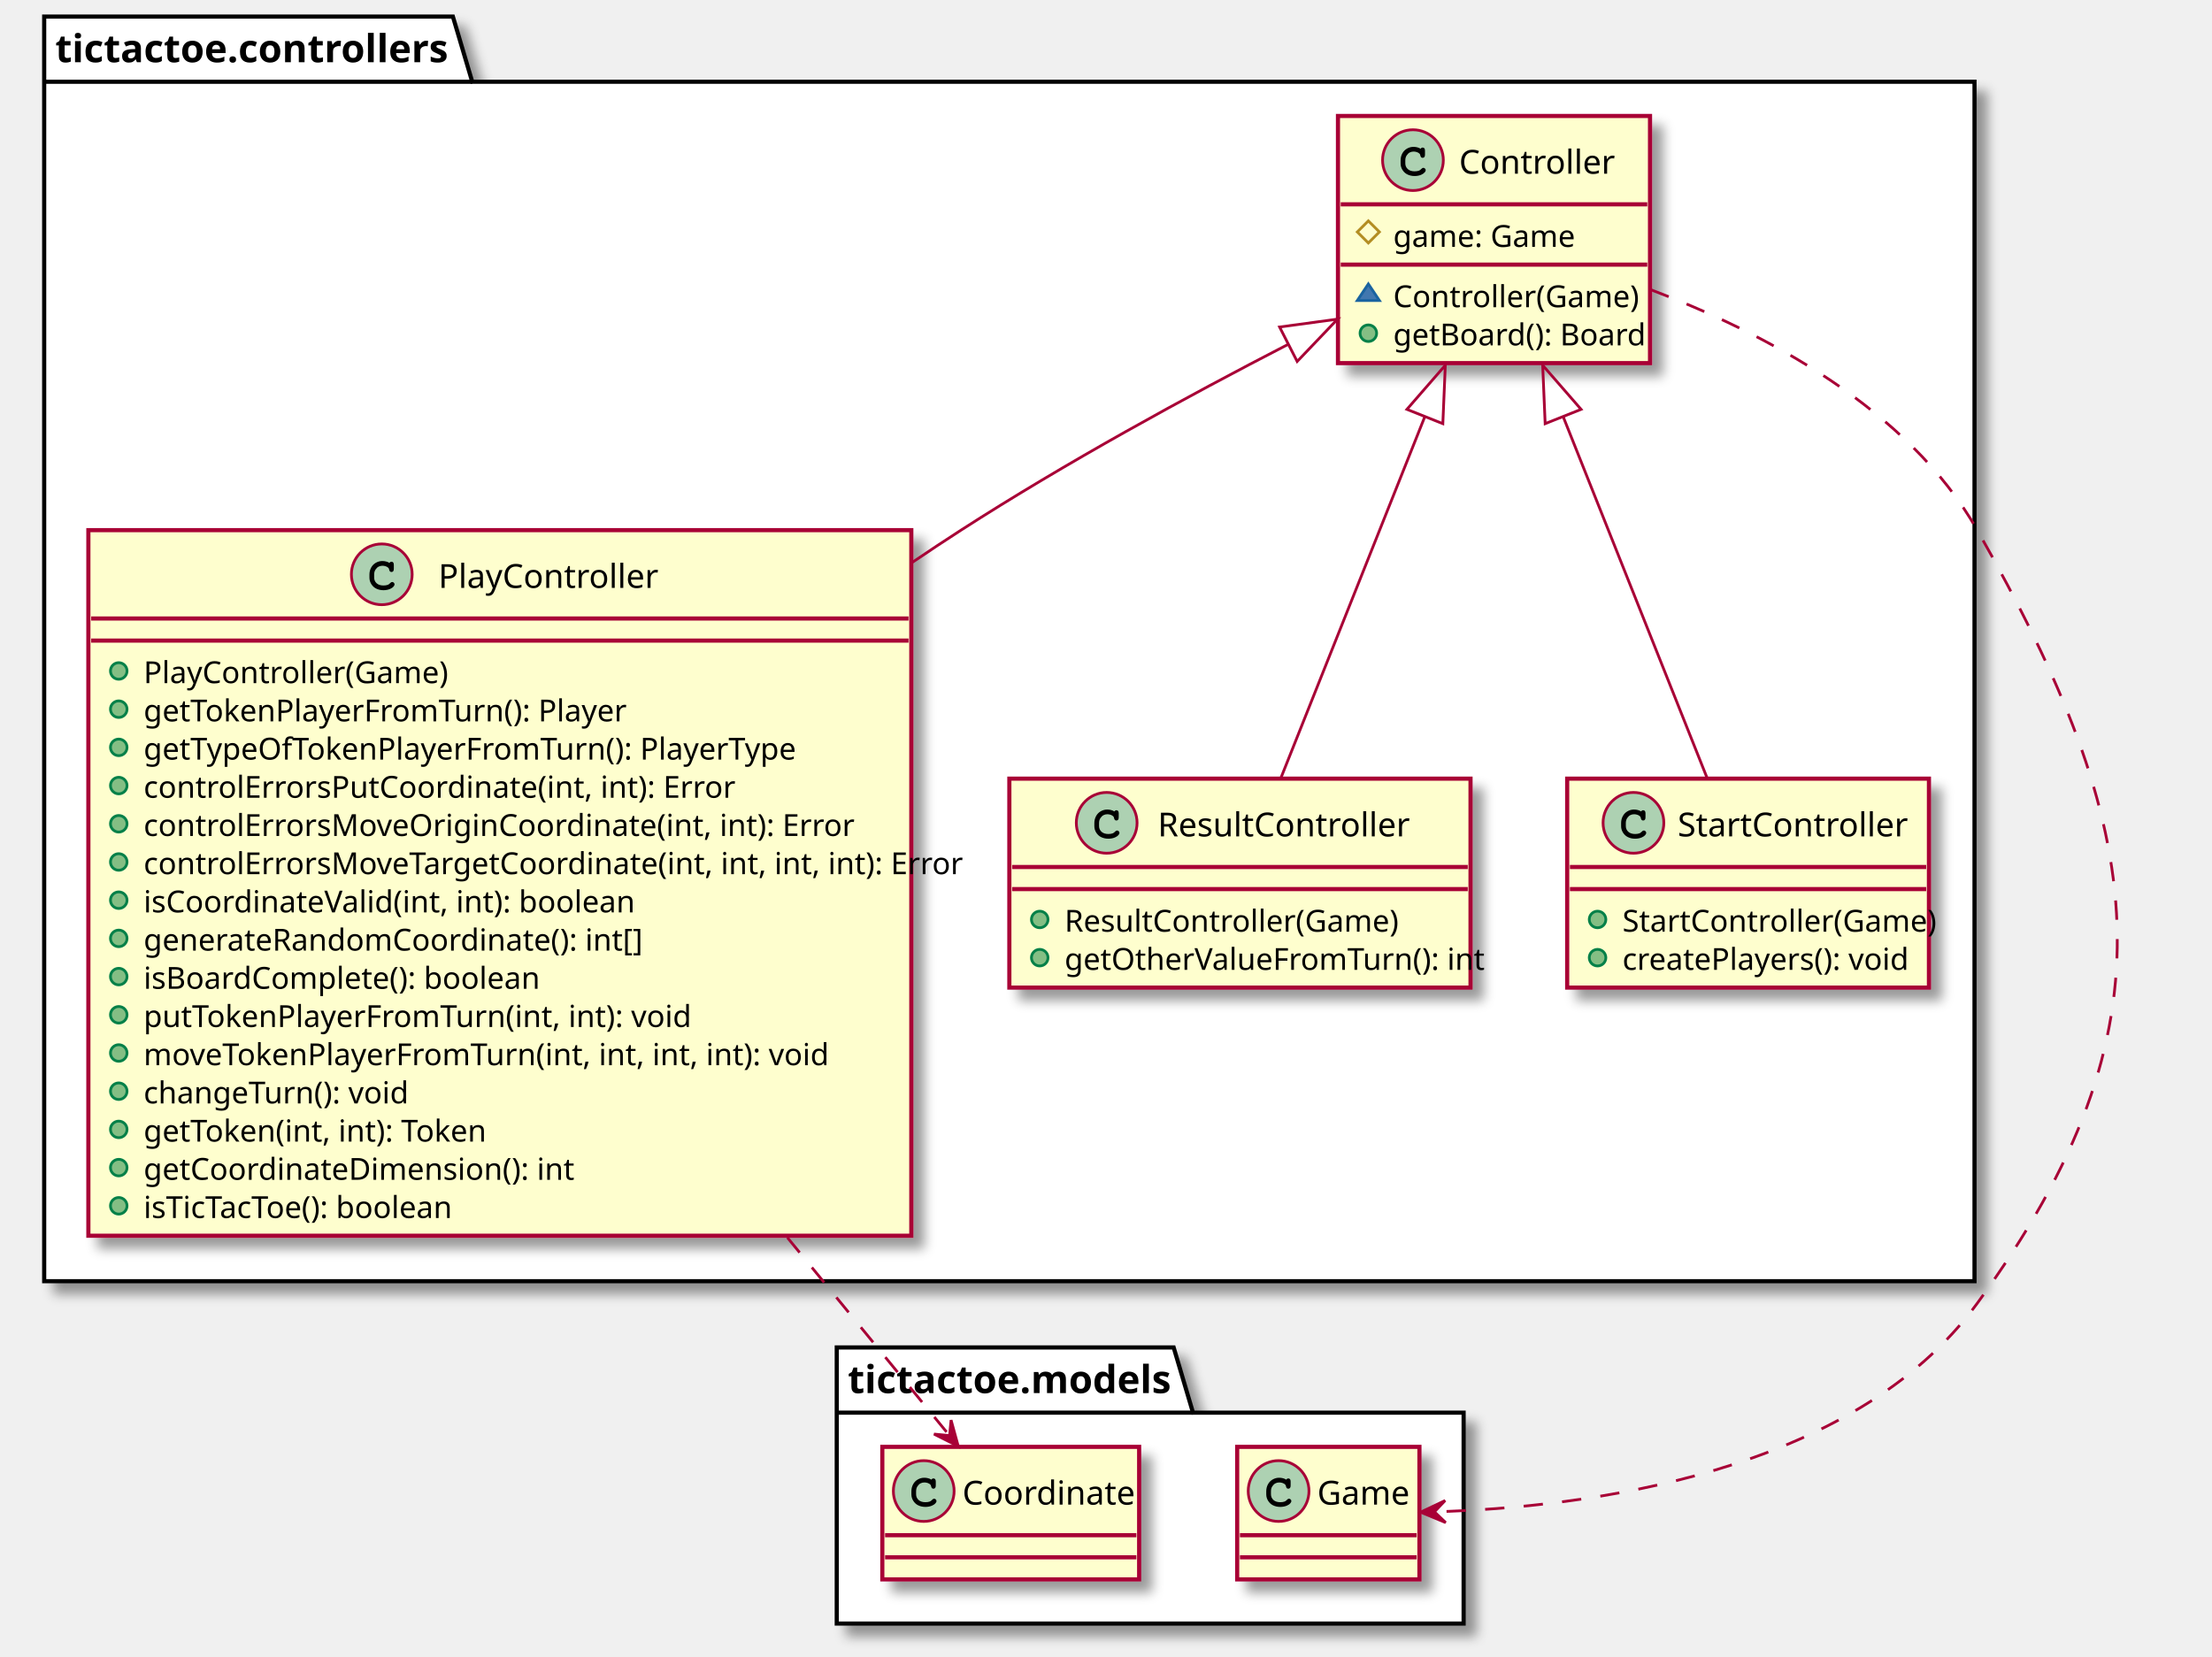
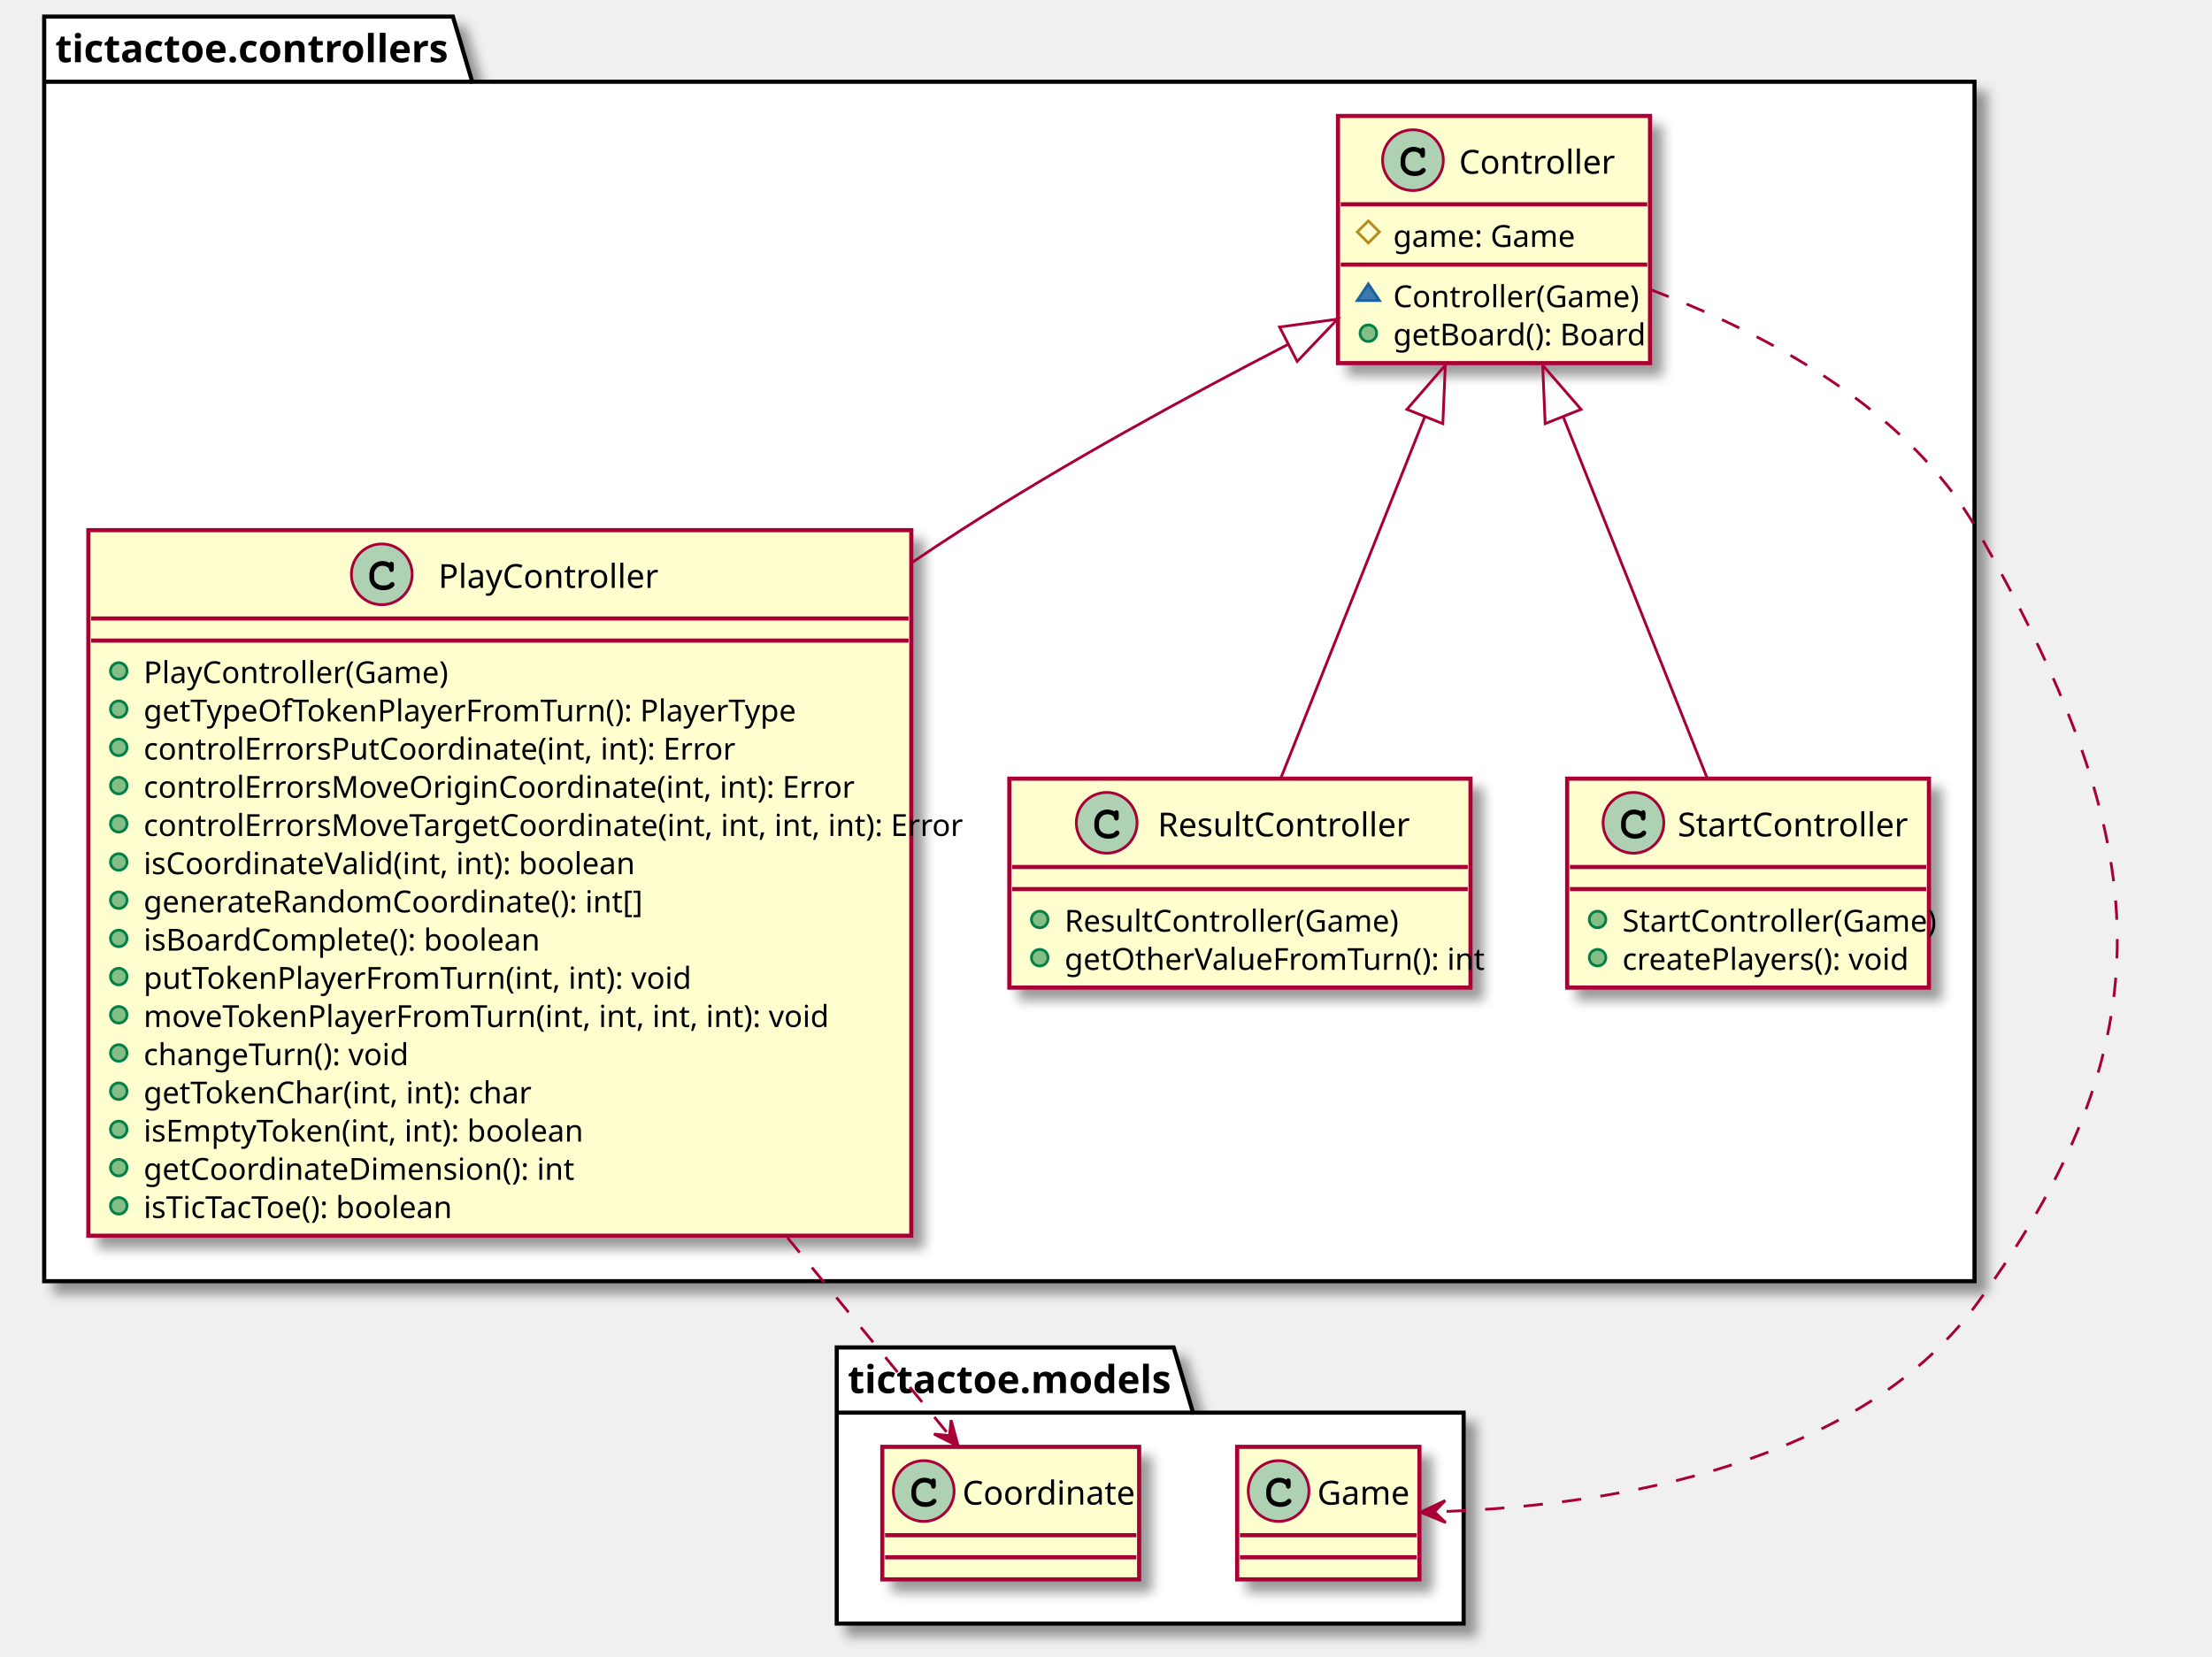
<svg xmlns="http://www.w3.org/2000/svg" contentScriptType="application/ecmascript" contentStyleType="text/css" height="600px" preserveAspectRatio="none" style="width:801px;height:600px;" version="1.1" viewBox="0 0 801 600" width="801px" zoomAndPan="magnify">
  <defs>
-     <filter height="300%" id="fxo1939ynq649" width="300%" x="-1" y="-1">
+     <filter height="300%" id="fse8fcp03y2wc" width="300%" x="-1" y="-1">
      <feGaussianBlur result="blurOut" stdDeviation="2.0" />
      <feColorMatrix in="blurOut" result="blurOut2" type="matrix" values="0 0 0 0 0 0 0 0 0 0 0 0 0 0 0 0 0 0 .4 0" />
      <feOffset dx="4.0" dy="4.0" in="blurOut2" result="blurOut3" />
      <feBlend in="SourceGraphic" in2="blurOut3" mode="normal" />
    </filter>
  </defs>
  <g>
-     <polygon fill="#FFFFFF" filter="url(#fxo1939ynq649)" points="16,6,164,6,171,29.609,715,29.609,715,464,16,464,16,6" style="stroke: #000000; stroke-width: 1.5;" />
+     <polygon fill="#FFFFFF" filter="url(#fse8fcp03y2wc)" points="16,6,164,6,171,29.609,715,29.609,715,464,16,464,16,6" style="stroke: #000000; stroke-width: 1.5;" />
    <line style="stroke: #000000; stroke-width: 1.5;" x1="16" x2="171" y1="29.609" y2="29.609" />
    <text fill="#000000" font-family="sans-serif" font-size="14" font-weight="bold" lengthAdjust="spacingAndGlyphs" textLength="142" x="20" y="22.533">tictactoe.controllers</text>
-     <polygon fill="#FFFFFF" filter="url(#fxo1939ynq649)" points="303,488,425,488,432,511.609,530,511.609,530,588,303,588,303,488" style="stroke: #000000; stroke-width: 1.5;" />
+     <polygon fill="#FFFFFF" filter="url(#fse8fcp03y2wc)" points="303,488,425,488,432,511.609,530,511.609,530,588,303,588,303,488" style="stroke: #000000; stroke-width: 1.5;" />
    <line style="stroke: #000000; stroke-width: 1.5;" x1="303" x2="432" y1="511.609" y2="511.609" />
    <text fill="#000000" font-family="sans-serif" font-size="14" font-weight="bold" lengthAdjust="spacingAndGlyphs" textLength="116" x="307" y="504.533">tictactoe.models</text>
-     <rect fill="#FEFECE" filter="url(#fxo1939ynq649)" height="89.508" id="tictactoe.controllers.Controller" style="stroke: #A80036; stroke-width: 1.5;" width="113" x="484.5" y="42" />
+     <rect fill="#FEFECE" filter="url(#fse8fcp03y2wc)" height="89.508" id="tictactoe.controllers.Controller" style="stroke: #A80036; stroke-width: 1.5;" width="113" x="484.5" y="42" />
    <ellipse cx="511.65" cy="58" fill="#ADD1B2" rx="11" ry="11" style="stroke: #A80036; stroke-width: 1.0;" />
    <path d="M514.416,53.875 Q514.572,53.656 514.759,53.547 Q514.947,53.438 515.166,53.438 Q515.541,53.438 515.775,53.703 Q516.009,53.953 516.009,54.562 L516.009,56.016 Q516.009,56.625 515.775,56.891 Q515.541,57.156 515.166,57.156 Q514.822,57.156 514.619,56.953 Q514.416,56.766 514.306,56.25 Q514.259,55.891 514.072,55.703 Q513.744,55.328 513.134,55.109 Q512.525,54.891 511.9,54.891 Q511.134,54.891 510.494,55.219 Q509.869,55.547 509.369,56.297 Q508.884,57.047 508.884,58.078 L508.884,59.172 Q508.884,60.406 509.775,61.234 Q510.666,62.047 512.259,62.047 Q513.197,62.047 513.853,61.797 Q514.244,61.641 514.666,61.203 Q514.931,60.938 515.072,60.859 Q515.228,60.781 515.431,60.781 Q515.759,60.781 516.009,61.047 Q516.275,61.297 516.275,61.641 Q516.275,61.984 515.931,62.391 Q515.431,62.969 514.634,63.297 Q513.556,63.75 512.259,63.75 Q510.744,63.75 509.541,63.125 Q508.556,62.625 507.869,61.562 Q507.181,60.484 507.181,59.203 L507.181,58.047 Q507.181,56.719 507.791,55.578 Q508.416,54.422 509.509,53.812 Q510.603,53.188 511.837,53.188 Q512.572,53.188 513.212,53.359 Q513.869,53.516 514.416,53.875 Z " />
    <text fill="#000000" font-family="sans-serif" font-size="12" lengthAdjust="spacingAndGlyphs" textLength="54" x="528.35" y="62.91">Controller</text>
    <line style="stroke: #A80036; stroke-width: 1.5;" x1="485.5" x2="596.5" y1="74" y2="74" />
    <polygon fill="none" points="495.5,80,499.5,84,495.5,88,491.5,84" style="stroke: #B38D22; stroke-width: 1.0;" />
    <text fill="#000000" font-family="sans-serif" font-size="11" lengthAdjust="spacingAndGlyphs" textLength="60" x="504.5" y="89.419">game: Game</text>
    <line style="stroke: #A80036; stroke-width: 1.5;" x1="485.5" x2="596.5" y1="95.836" y2="95.836" />
    <polygon fill="#4177AF" points="495.5,102.836,491.5,108.836,499.5,108.836" style="stroke: #1963A0; stroke-width: 1.0;" />
    <text fill="#000000" font-family="sans-serif" font-size="11" lengthAdjust="spacingAndGlyphs" textLength="82" x="504.5" y="111.255">Controller(Game)</text>
    <ellipse cx="495.5" cy="120.672" fill="#84BE84" rx="3" ry="3" style="stroke: #038048; stroke-width: 1.0;" />
    <text fill="#000000" font-family="sans-serif" font-size="11" lengthAdjust="spacingAndGlyphs" textLength="87" x="504.5" y="125.091">getBoard(): Board</text>
-     <rect fill="#FEFECE" filter="url(#fxo1939ynq649)" height="255.539" id="tictactoe.controllers.PlayController" style="stroke: #A80036; stroke-width: 1.5;" width="298" x="32" y="192" />
+     <rect fill="#FEFECE" filter="url(#fse8fcp03y2wc)" height="255.539" id="tictactoe.controllers.PlayController" style="stroke: #A80036; stroke-width: 1.5;" width="298" x="32" y="192" />
    <ellipse cx="138.25" cy="208" fill="#ADD1B2" rx="11" ry="11" style="stroke: #A80036; stroke-width: 1.0;" />
    <path d="M141.016,203.875 Q141.172,203.656 141.359,203.547 Q141.547,203.438 141.766,203.438 Q142.141,203.438 142.375,203.703 Q142.609,203.953 142.609,204.562 L142.609,206.016 Q142.609,206.625 142.375,206.891 Q142.141,207.156 141.766,207.156 Q141.422,207.156 141.219,206.953 Q141.016,206.766 140.906,206.25 Q140.859,205.891 140.672,205.703 Q140.344,205.328 139.734,205.109 Q139.125,204.891 138.5,204.891 Q137.734,204.891 137.094,205.219 Q136.469,205.547 135.969,206.297 Q135.484,207.047 135.484,208.078 L135.484,209.172 Q135.484,210.406 136.375,211.234 Q137.266,212.047 138.859,212.047 Q139.797,212.047 140.453,211.797 Q140.844,211.641 141.266,211.203 Q141.531,210.938 141.672,210.859 Q141.828,210.781 142.031,210.781 Q142.359,210.781 142.609,211.047 Q142.875,211.297 142.875,211.641 Q142.875,211.984 142.531,212.391 Q142.031,212.969 141.234,213.297 Q140.156,213.75 138.859,213.75 Q137.344,213.75 136.141,213.125 Q135.156,212.625 134.469,211.562 Q133.781,210.484 133.781,209.203 L133.781,208.047 Q133.781,206.719 134.391,205.578 Q135.016,204.422 136.109,203.812 Q137.203,203.188 138.438,203.188 Q139.172,203.188 139.812,203.359 Q140.469,203.516 141.016,203.875 Z " />
    <text fill="#000000" font-family="sans-serif" font-size="12" lengthAdjust="spacingAndGlyphs" textLength="77" x="158.75" y="212.91">PlayController</text>
    <line style="stroke: #A80036; stroke-width: 1.5;" x1="33" x2="329" y1="224" y2="224" />
    <line style="stroke: #A80036; stroke-width: 1.5;" x1="33" x2="329" y1="232" y2="232" />
    <ellipse cx="43" cy="243" fill="#84BE84" rx="3" ry="3" style="stroke: #038048; stroke-width: 1.0;" />
    <text fill="#000000" font-family="sans-serif" font-size="11" lengthAdjust="spacingAndGlyphs" textLength="102" x="52" y="247.419">PlayController(Game)</text>
    <ellipse cx="43" cy="256.836" fill="#84BE84" rx="3" ry="3" style="stroke: #038048; stroke-width: 1.0;" />
-     <text fill="#000000" font-family="sans-serif" font-size="11" lengthAdjust="spacingAndGlyphs" textLength="164" x="52" y="261.255">getTokenPlayerFromTurn(): Player</text>
+     <text fill="#000000" font-family="sans-serif" font-size="11" lengthAdjust="spacingAndGlyphs" textLength="224" x="52" y="261.255">getTypeOfTokenPlayerFromTurn(): PlayerType</text>
    <ellipse cx="43" cy="270.672" fill="#84BE84" rx="3" ry="3" style="stroke: #038048; stroke-width: 1.0;" />
-     <text fill="#000000" font-family="sans-serif" font-size="11" lengthAdjust="spacingAndGlyphs" textLength="224" x="52" y="275.091">getTypeOfTokenPlayerFromTurn(): PlayerType</text>
+     <text fill="#000000" font-family="sans-serif" font-size="11" lengthAdjust="spacingAndGlyphs" textLength="196" x="52" y="275.091">controlErrorsPutCoordinate(int, int): Error</text>
    <ellipse cx="43" cy="284.508" fill="#84BE84" rx="3" ry="3" style="stroke: #038048; stroke-width: 1.0;" />
-     <text fill="#000000" font-family="sans-serif" font-size="11" lengthAdjust="spacingAndGlyphs" textLength="196" x="52" y="288.927">controlErrorsPutCoordinate(int, int): Error</text>
+     <text fill="#000000" font-family="sans-serif" font-size="11" lengthAdjust="spacingAndGlyphs" textLength="235" x="52" y="288.927">controlErrorsMoveOriginCoordinate(int, int): Error</text>
    <ellipse cx="43" cy="298.344" fill="#84BE84" rx="3" ry="3" style="stroke: #038048; stroke-width: 1.0;" />
-     <text fill="#000000" font-family="sans-serif" font-size="11" lengthAdjust="spacingAndGlyphs" textLength="235" x="52" y="302.763">controlErrorsMoveOriginCoordinate(int, int): Error</text>
+     <text fill="#000000" font-family="sans-serif" font-size="11" lengthAdjust="spacingAndGlyphs" textLength="272" x="52" y="302.763">controlErrorsMoveTargetCoordinate(int, int, int, int): Error</text>
    <ellipse cx="43" cy="312.18" fill="#84BE84" rx="3" ry="3" style="stroke: #038048; stroke-width: 1.0;" />
-     <text fill="#000000" font-family="sans-serif" font-size="11" lengthAdjust="spacingAndGlyphs" textLength="272" x="52" y="316.599">controlErrorsMoveTargetCoordinate(int, int, int, int): Error</text>
+     <text fill="#000000" font-family="sans-serif" font-size="11" lengthAdjust="spacingAndGlyphs" textLength="164" x="52" y="316.599">isCoordinateValid(int, int): boolean</text>
    <ellipse cx="43" cy="326.016" fill="#84BE84" rx="3" ry="3" style="stroke: #038048; stroke-width: 1.0;" />
-     <text fill="#000000" font-family="sans-serif" font-size="11" lengthAdjust="spacingAndGlyphs" textLength="164" x="52" y="330.435">isCoordinateValid(int, int): boolean</text>
+     <text fill="#000000" font-family="sans-serif" font-size="11" lengthAdjust="spacingAndGlyphs" textLength="165" x="52" y="330.435">generateRandomCoordinate(): int[]</text>
    <ellipse cx="43" cy="339.852" fill="#84BE84" rx="3" ry="3" style="stroke: #038048; stroke-width: 1.0;" />
-     <text fill="#000000" font-family="sans-serif" font-size="11" lengthAdjust="spacingAndGlyphs" textLength="165" x="52" y="344.271">generateRandomCoordinate(): int[]</text>
+     <text fill="#000000" font-family="sans-serif" font-size="11" lengthAdjust="spacingAndGlyphs" textLength="133" x="52" y="344.271">isBoardComplete(): boolean</text>
    <ellipse cx="43" cy="353.688" fill="#84BE84" rx="3" ry="3" style="stroke: #038048; stroke-width: 1.0;" />
-     <text fill="#000000" font-family="sans-serif" font-size="11" lengthAdjust="spacingAndGlyphs" textLength="133" x="52" y="358.106">isBoardComplete(): boolean</text>
+     <text fill="#000000" font-family="sans-serif" font-size="11" lengthAdjust="spacingAndGlyphs" textLength="182" x="52" y="358.106">putTokenPlayerFromTurn(int, int): void</text>
    <ellipse cx="43" cy="367.523" fill="#84BE84" rx="3" ry="3" style="stroke: #038048; stroke-width: 1.0;" />
-     <text fill="#000000" font-family="sans-serif" font-size="11" lengthAdjust="spacingAndGlyphs" textLength="182" x="52" y="371.942">putTokenPlayerFromTurn(int, int): void</text>
+     <text fill="#000000" font-family="sans-serif" font-size="11" lengthAdjust="spacingAndGlyphs" textLength="227" x="52" y="371.942">moveTokenPlayerFromTurn(int, int, int, int): void</text>
    <ellipse cx="43" cy="381.359" fill="#84BE84" rx="3" ry="3" style="stroke: #038048; stroke-width: 1.0;" />
-     <text fill="#000000" font-family="sans-serif" font-size="11" lengthAdjust="spacingAndGlyphs" textLength="227" x="52" y="385.778">moveTokenPlayerFromTurn(int, int, int, int): void</text>
+     <text fill="#000000" font-family="sans-serif" font-size="11" lengthAdjust="spacingAndGlyphs" textLength="92" x="52" y="385.778">changeTurn(): void</text>
    <ellipse cx="43" cy="395.195" fill="#84BE84" rx="3" ry="3" style="stroke: #038048; stroke-width: 1.0;" />
-     <text fill="#000000" font-family="sans-serif" font-size="11" lengthAdjust="spacingAndGlyphs" textLength="92" x="52" y="399.614">changeTurn(): void</text>
+     <text fill="#000000" font-family="sans-serif" font-size="11" lengthAdjust="spacingAndGlyphs" textLength="131" x="52" y="399.614">getTokenChar(int, int): char</text>
    <ellipse cx="43" cy="409.031" fill="#84BE84" rx="3" ry="3" style="stroke: #038048; stroke-width: 1.0;" />
-     <text fill="#000000" font-family="sans-serif" font-size="11" lengthAdjust="spacingAndGlyphs" textLength="115" x="52" y="413.45">getToken(int, int): Token</text>
+     <text fill="#000000" font-family="sans-serif" font-size="11" lengthAdjust="spacingAndGlyphs" textLength="146" x="52" y="413.45">isEmptyToken(int, int): boolean</text>
    <ellipse cx="43" cy="422.867" fill="#84BE84" rx="3" ry="3" style="stroke: #038048; stroke-width: 1.0;" />
    <text fill="#000000" font-family="sans-serif" font-size="11" lengthAdjust="spacingAndGlyphs" textLength="141" x="52" y="427.286">getCoordinateDimension(): int</text>
    <ellipse cx="43" cy="436.703" fill="#84BE84" rx="3" ry="3" style="stroke: #038048; stroke-width: 1.0;" />
    <text fill="#000000" font-family="sans-serif" font-size="11" lengthAdjust="spacingAndGlyphs" textLength="110" x="52" y="441.122">isTicTacToe(): boolean</text>
-     <rect fill="#FEFECE" filter="url(#fxo1939ynq649)" height="75.672" id="tictactoe.controllers.ResultController" style="stroke: #A80036; stroke-width: 1.5;" width="167" x="365.5" y="282" />
+     <rect fill="#FEFECE" filter="url(#fse8fcp03y2wc)" height="75.672" id="tictactoe.controllers.ResultController" style="stroke: #A80036; stroke-width: 1.5;" width="167" x="365.5" y="282" />
    <ellipse cx="400.75" cy="298" fill="#ADD1B2" rx="11" ry="11" style="stroke: #A80036; stroke-width: 1.0;" />
    <path d="M403.516,293.875 Q403.672,293.656 403.859,293.547 Q404.047,293.438 404.266,293.438 Q404.641,293.438 404.875,293.703 Q405.109,293.953 405.109,294.562 L405.109,296.016 Q405.109,296.625 404.875,296.891 Q404.641,297.156 404.266,297.156 Q403.922,297.156 403.719,296.953 Q403.516,296.766 403.406,296.25 Q403.359,295.891 403.172,295.703 Q402.844,295.328 402.234,295.109 Q401.625,294.891 401,294.891 Q400.234,294.891 399.594,295.219 Q398.969,295.547 398.469,296.297 Q397.984,297.047 397.984,298.078 L397.984,299.172 Q397.984,300.406 398.875,301.234 Q399.766,302.047 401.359,302.047 Q402.297,302.047 402.953,301.797 Q403.344,301.641 403.766,301.203 Q404.031,300.938 404.172,300.859 Q404.328,300.781 404.531,300.781 Q404.859,300.781 405.109,301.047 Q405.375,301.297 405.375,301.641 Q405.375,301.984 405.031,302.391 Q404.531,302.969 403.734,303.297 Q402.656,303.75 401.359,303.75 Q399.844,303.75 398.641,303.125 Q397.656,302.625 396.969,301.562 Q396.281,300.484 396.281,299.203 L396.281,298.047 Q396.281,296.719 396.891,295.578 Q397.516,294.422 398.609,293.812 Q399.703,293.188 400.938,293.188 Q401.672,293.188 402.312,293.359 Q402.969,293.516 403.516,293.875 Z " />
    <text fill="#000000" font-family="sans-serif" font-size="12" lengthAdjust="spacingAndGlyphs" textLength="90" x="419.25" y="302.91">ResultController</text>
    <line style="stroke: #A80036; stroke-width: 1.5;" x1="366.5" x2="531.5" y1="314" y2="314" />
    <line style="stroke: #A80036; stroke-width: 1.5;" x1="366.5" x2="531.5" y1="322" y2="322" />
    <ellipse cx="376.5" cy="333" fill="#84BE84" rx="3" ry="3" style="stroke: #038048; stroke-width: 1.0;" />
    <text fill="#000000" font-family="sans-serif" font-size="11" lengthAdjust="spacingAndGlyphs" textLength="112" x="385.5" y="337.419">ResultController(Game)</text>
    <ellipse cx="376.5" cy="346.836" fill="#84BE84" rx="3" ry="3" style="stroke: #038048; stroke-width: 1.0;" />
    <text fill="#000000" font-family="sans-serif" font-size="11" lengthAdjust="spacingAndGlyphs" textLength="141" x="385.5" y="351.255">getOtherValueFromTurn(): int</text>
-     <rect fill="#FEFECE" filter="url(#fxo1939ynq649)" height="75.672" id="tictactoe.controllers.StartController" style="stroke: #A80036; stroke-width: 1.5;" width="131" x="567.5" y="282" />
+     <rect fill="#FEFECE" filter="url(#fse8fcp03y2wc)" height="75.672" id="tictactoe.controllers.StartController" style="stroke: #A80036; stroke-width: 1.5;" width="131" x="567.5" y="282" />
    <ellipse cx="591.5" cy="298" fill="#ADD1B2" rx="11" ry="11" style="stroke: #A80036; stroke-width: 1.0;" />
    <path d="M594.266,293.875 Q594.422,293.656 594.609,293.547 Q594.797,293.438 595.016,293.438 Q595.391,293.438 595.625,293.703 Q595.859,293.953 595.859,294.562 L595.859,296.016 Q595.859,296.625 595.625,296.891 Q595.391,297.156 595.016,297.156 Q594.672,297.156 594.469,296.953 Q594.266,296.766 594.156,296.25 Q594.109,295.891 593.922,295.703 Q593.594,295.328 592.984,295.109 Q592.375,294.891 591.75,294.891 Q590.984,294.891 590.344,295.219 Q589.719,295.547 589.219,296.297 Q588.734,297.047 588.734,298.078 L588.734,299.172 Q588.734,300.406 589.625,301.234 Q590.516,302.047 592.109,302.047 Q593.047,302.047 593.703,301.797 Q594.094,301.641 594.516,301.203 Q594.781,300.938 594.922,300.859 Q595.078,300.781 595.281,300.781 Q595.609,300.781 595.859,301.047 Q596.125,301.297 596.125,301.641 Q596.125,301.984 595.781,302.391 Q595.281,302.969 594.484,303.297 Q593.406,303.75 592.109,303.75 Q590.594,303.75 589.391,303.125 Q588.406,302.625 587.719,301.562 Q587.031,300.484 587.031,299.203 L587.031,298.047 Q587.031,296.719 587.641,295.578 Q588.266,294.422 589.359,293.812 Q590.453,293.188 591.688,293.188 Q592.422,293.188 593.062,293.359 Q593.719,293.516 594.266,293.875 Z " />
    <text fill="#000000" font-family="sans-serif" font-size="12" lengthAdjust="spacingAndGlyphs" textLength="79" x="607.5" y="302.91">StartController</text>
    <line style="stroke: #A80036; stroke-width: 1.5;" x1="568.5" x2="697.5" y1="314" y2="314" />
    <line style="stroke: #A80036; stroke-width: 1.5;" x1="568.5" x2="697.5" y1="322" y2="322" />
    <ellipse cx="578.5" cy="333" fill="#84BE84" rx="3" ry="3" style="stroke: #038048; stroke-width: 1.0;" />
    <text fill="#000000" font-family="sans-serif" font-size="11" lengthAdjust="spacingAndGlyphs" textLength="105" x="587.5" y="337.419">StartController(Game)</text>
    <ellipse cx="578.5" cy="346.836" fill="#84BE84" rx="3" ry="3" style="stroke: #038048; stroke-width: 1.0;" />
    <text fill="#000000" font-family="sans-serif" font-size="11" lengthAdjust="spacingAndGlyphs" textLength="101" x="587.5" y="351.255">createPlayers(): void</text>
-     <rect fill="#FEFECE" filter="url(#fxo1939ynq649)" height="48" id="tictactoe.models.Game" style="stroke: #A80036; stroke-width: 1.5;" width="66" x="448" y="524" />
+     <rect fill="#FEFECE" filter="url(#fse8fcp03y2wc)" height="48" id="tictactoe.models.Game" style="stroke: #A80036; stroke-width: 1.5;" width="66" x="448" y="524" />
    <ellipse cx="463" cy="540" fill="#ADD1B2" rx="11" ry="11" style="stroke: #A80036; stroke-width: 1.0;" />
    <path d="M465.766,535.875 Q465.922,535.656 466.109,535.547 Q466.297,535.438 466.516,535.438 Q466.891,535.438 467.125,535.703 Q467.359,535.953 467.359,536.562 L467.359,538.016 Q467.359,538.625 467.125,538.891 Q466.891,539.156 466.516,539.156 Q466.172,539.156 465.969,538.953 Q465.766,538.766 465.656,538.25 Q465.609,537.891 465.422,537.703 Q465.094,537.328 464.484,537.109 Q463.875,536.891 463.25,536.891 Q462.484,536.891 461.844,537.219 Q461.219,537.547 460.719,538.297 Q460.234,539.047 460.234,540.078 L460.234,541.172 Q460.234,542.406 461.125,543.234 Q462.016,544.047 463.609,544.047 Q464.547,544.047 465.203,543.797 Q465.594,543.641 466.016,543.203 Q466.281,542.938 466.422,542.859 Q466.578,542.781 466.781,542.781 Q467.109,542.781 467.359,543.047 Q467.625,543.297 467.625,543.641 Q467.625,543.984 467.281,544.391 Q466.781,544.969 465.984,545.297 Q464.906,545.75 463.609,545.75 Q462.094,545.75 460.891,545.125 Q459.906,544.625 459.219,543.562 Q458.531,542.484 458.531,541.203 L458.531,540.047 Q458.531,538.719 459.141,537.578 Q459.766,536.422 460.859,535.812 Q461.953,535.188 463.188,535.188 Q463.922,535.188 464.562,535.359 Q465.219,535.516 465.766,535.875 Z " />
    <text fill="#000000" font-family="sans-serif" font-size="12" lengthAdjust="spacingAndGlyphs" textLength="34" x="477" y="544.91">Game</text>
    <line style="stroke: #A80036; stroke-width: 1.5;" x1="449" x2="513" y1="556" y2="556" />
    <line style="stroke: #A80036; stroke-width: 1.5;" x1="449" x2="513" y1="564" y2="564" />
-     <rect fill="#FEFECE" filter="url(#fxo1939ynq649)" height="48" id="tictactoe.models.Coordinate" style="stroke: #A80036; stroke-width: 1.5;" width="93" x="319.5" y="524" />
+     <rect fill="#FEFECE" filter="url(#fse8fcp03y2wc)" height="48" id="tictactoe.models.Coordinate" style="stroke: #A80036; stroke-width: 1.5;" width="93" x="319.5" y="524" />
    <ellipse cx="334.5" cy="540" fill="#ADD1B2" rx="11" ry="11" style="stroke: #A80036; stroke-width: 1.0;" />
    <path d="M337.266,535.875 Q337.422,535.656 337.609,535.547 Q337.797,535.438 338.016,535.438 Q338.391,535.438 338.625,535.703 Q338.859,535.953 338.859,536.562 L338.859,538.016 Q338.859,538.625 338.625,538.891 Q338.391,539.156 338.016,539.156 Q337.672,539.156 337.469,538.953 Q337.266,538.766 337.156,538.25 Q337.109,537.891 336.922,537.703 Q336.594,537.328 335.984,537.109 Q335.375,536.891 334.75,536.891 Q333.984,536.891 333.344,537.219 Q332.719,537.547 332.219,538.297 Q331.734,539.047 331.734,540.078 L331.734,541.172 Q331.734,542.406 332.625,543.234 Q333.516,544.047 335.109,544.047 Q336.047,544.047 336.703,543.797 Q337.094,543.641 337.516,543.203 Q337.781,542.938 337.922,542.859 Q338.078,542.781 338.281,542.781 Q338.609,542.781 338.859,543.047 Q339.125,543.297 339.125,543.641 Q339.125,543.984 338.781,544.391 Q338.281,544.969 337.484,545.297 Q336.406,545.75 335.109,545.75 Q333.594,545.75 332.391,545.125 Q331.406,544.625 330.719,543.562 Q330.031,542.484 330.031,541.203 L330.031,540.047 Q330.031,538.719 330.641,537.578 Q331.266,536.422 332.359,535.812 Q333.453,535.188 334.688,535.188 Q335.422,535.188 336.062,535.359 Q336.719,535.516 337.266,535.875 Z " />
    <text fill="#000000" font-family="sans-serif" font-size="12" lengthAdjust="spacingAndGlyphs" textLength="61" x="348.5" y="544.91">Coordinate</text>
    <line style="stroke: #A80036; stroke-width: 1.5;" x1="320.5" x2="411.5" y1="556" y2="556" />
    <line style="stroke: #A80036; stroke-width: 1.5;" x1="320.5" x2="411.5" y1="564" y2="564" />
    <path d="M597.727,104.901 C638.607,120.389 690.832,147.766 716,192 C777.542,300.162 789.41,371.514 716,472 C670.724,533.976 573.667,545.934 519.52,547.532 " fill="none" id="tictactoe.controllers.Controller-&gt;tictactoe.models.Game" style="stroke: #A80036; stroke-width: 1.0; stroke-dasharray: 7.0,7.0;" />
    <polygon fill="#A80036" points="514.417,547.656,523.511,551.436,519.415,547.534,523.317,543.438,514.417,547.656" style="stroke: #A80036; stroke-width: 1.0;" />
    <path d="M466.327,124.779 C429.872,143.597 385.827,167.636 348,192 C342.182,195.747 336.307,199.638 330.417,203.63 " fill="none" id="tictactoe.controllers.Controller&lt;-tictactoe.controllers.PlayController" style="stroke: #A80036; stroke-width: 1.0;" />
    <polygon fill="none" points="463.361,118.434,484.357,115.575,469.726,130.903,463.361,118.434" style="stroke: #A80036; stroke-width: 1.0;" />
    <path d="M285.125,448.202 C307.277,475.263 328.525,501.22 343.678,519.732 " fill="none" id="tictactoe.controllers.PlayController-&gt;tictactoe.models.Coordinate" style="stroke: #A80036; stroke-width: 1.0; stroke-dasharray: 7.0,7.0;" />
    <polygon fill="#A80036" points="347.01,523.801,344.404,514.303,343.843,519.932,338.214,519.371,347.01,523.801" style="stroke: #A80036; stroke-width: 1.0;" />
    <path d="M515.957,150.881 C499.264,192.794 477.889,246.464 463.837,281.747 " fill="none" id="tictactoe.controllers.Controller&lt;-tictactoe.controllers.ResultController" style="stroke: #A80036; stroke-width: 1.0;" />
    <polygon fill="none" points="509.467,148.256,523.37,132.266,522.473,153.436,509.467,148.256" style="stroke: #A80036; stroke-width: 1.0;" />
    <path d="M566.043,150.881 C582.736,192.794 604.111,246.464 618.163,281.747 " fill="none" id="tictactoe.controllers.Controller&lt;-tictactoe.controllers.StartController" style="stroke: #A80036; stroke-width: 1.0;" />
    <polygon fill="none" points="559.527,153.436,558.63,132.266,572.533,148.256,559.527,153.436" style="stroke: #A80036; stroke-width: 1.0;" />
  </g>
</svg>
